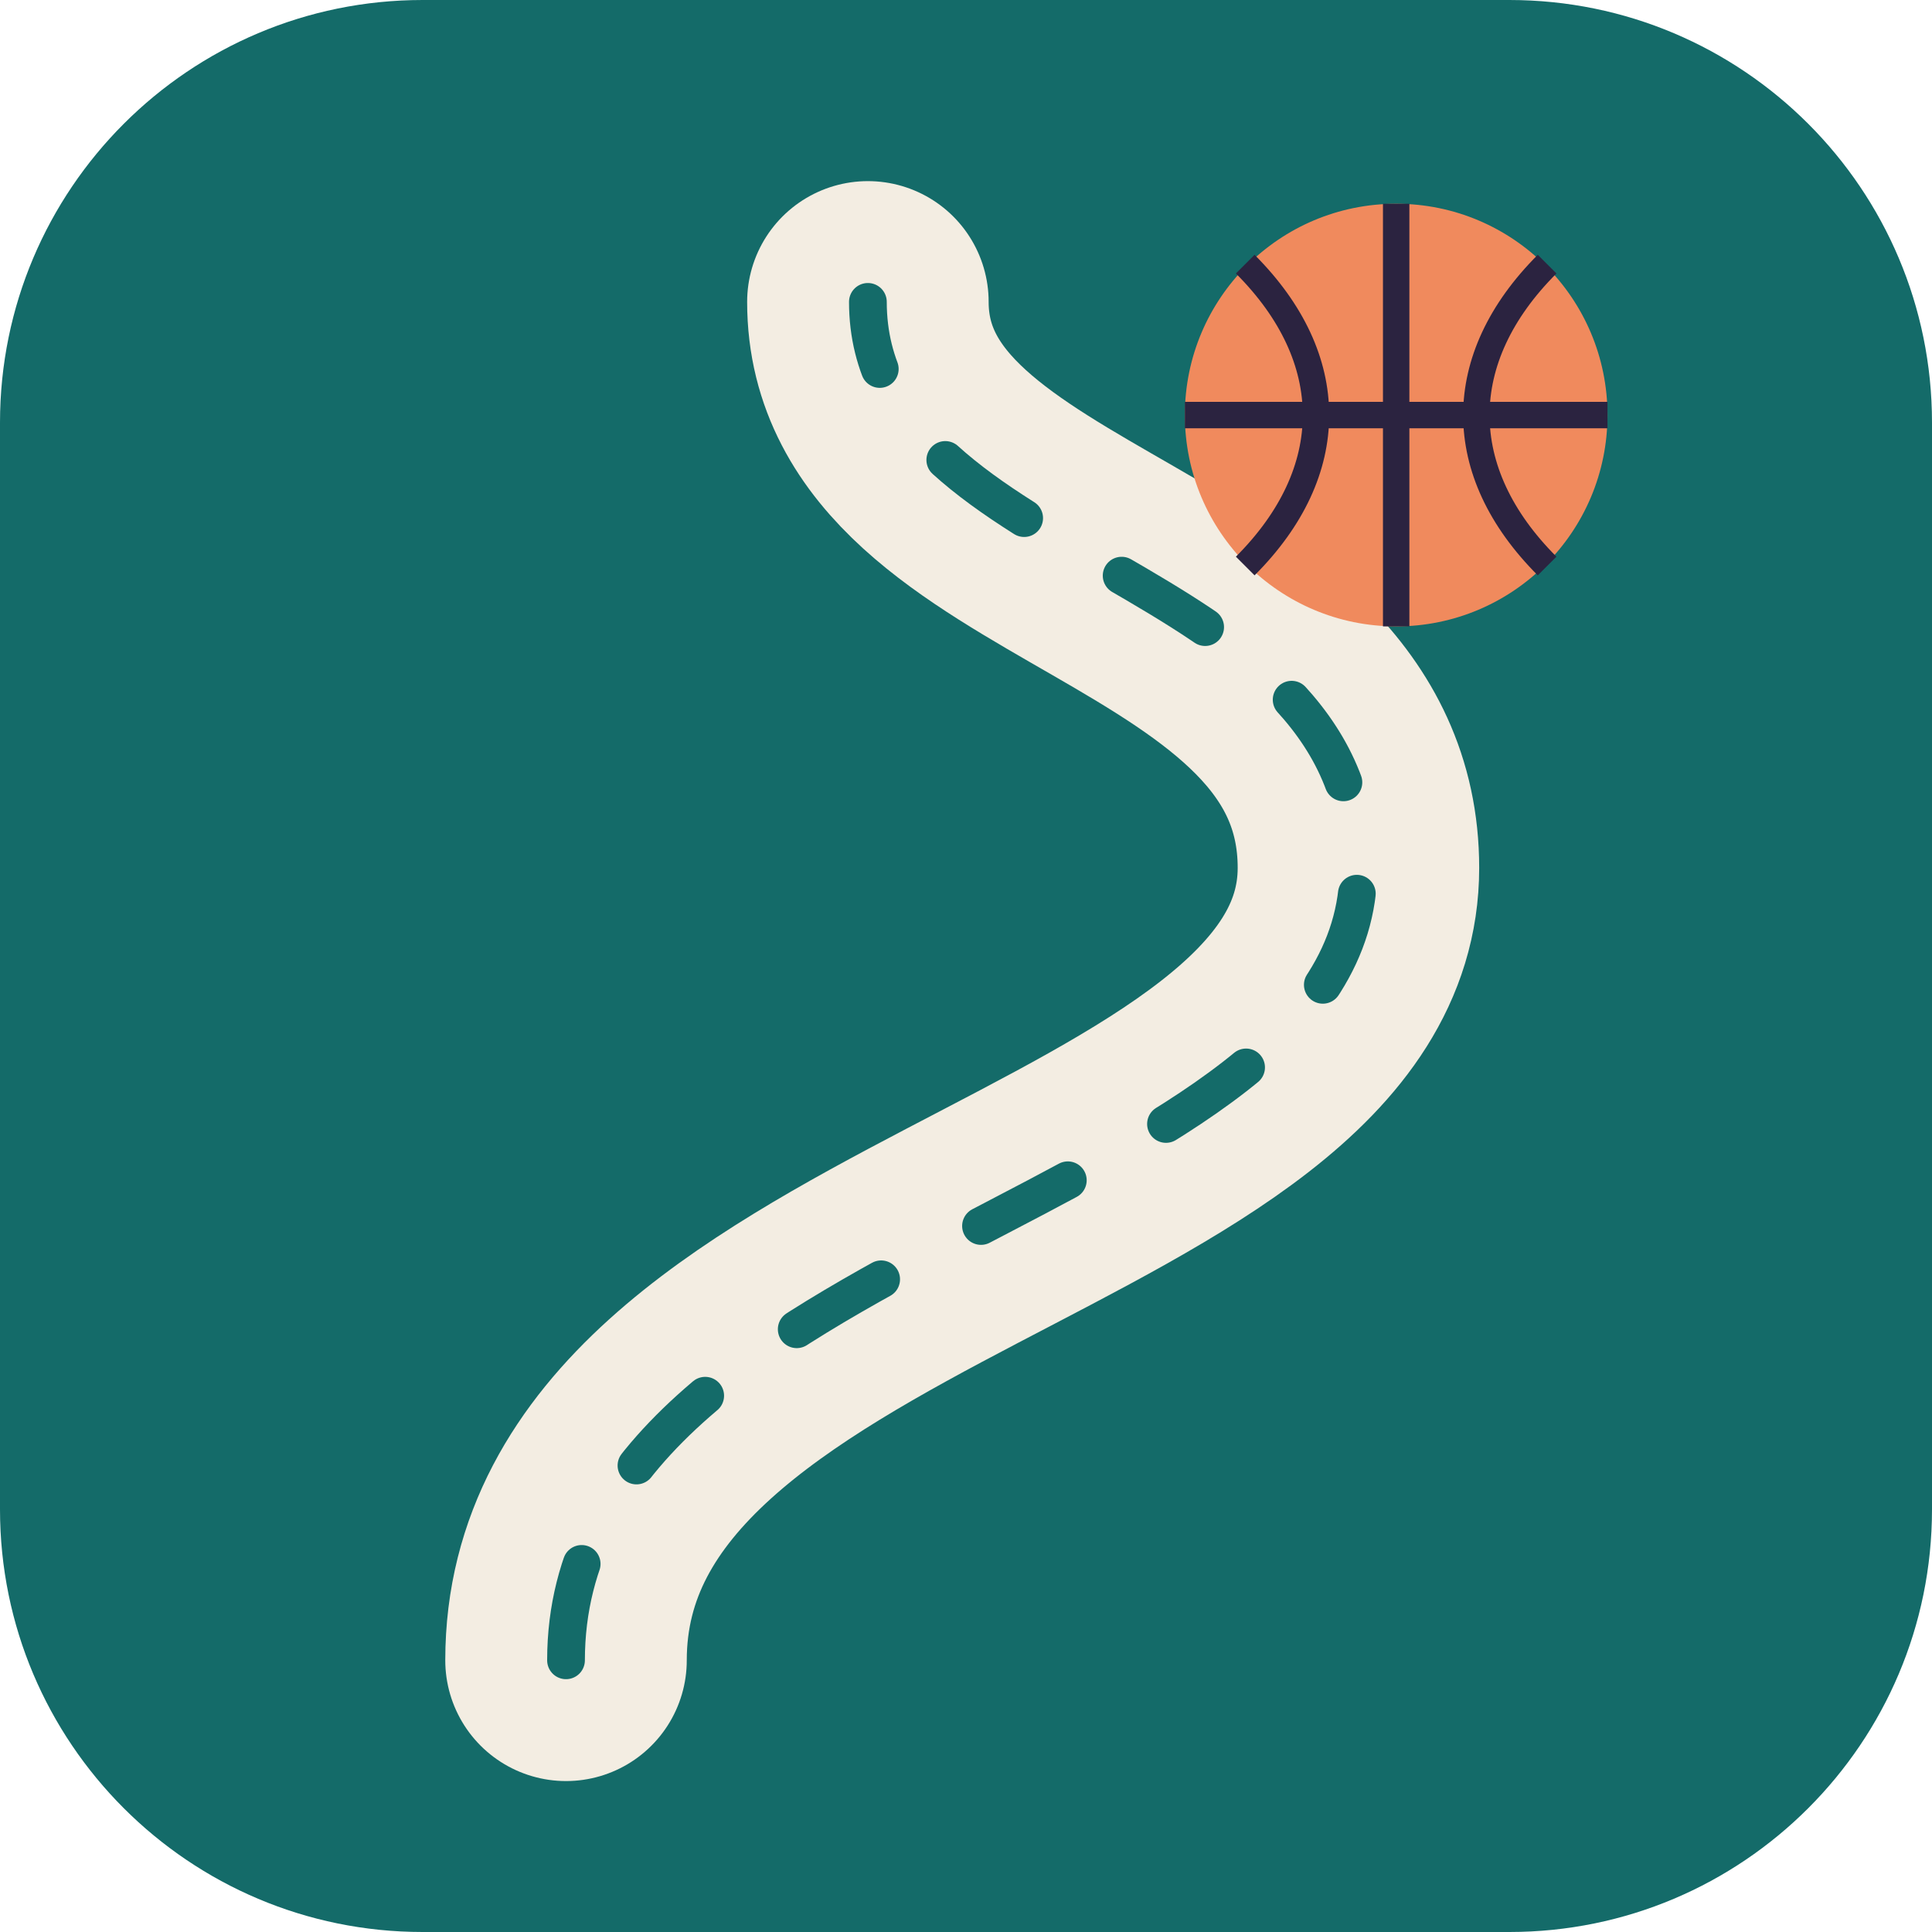
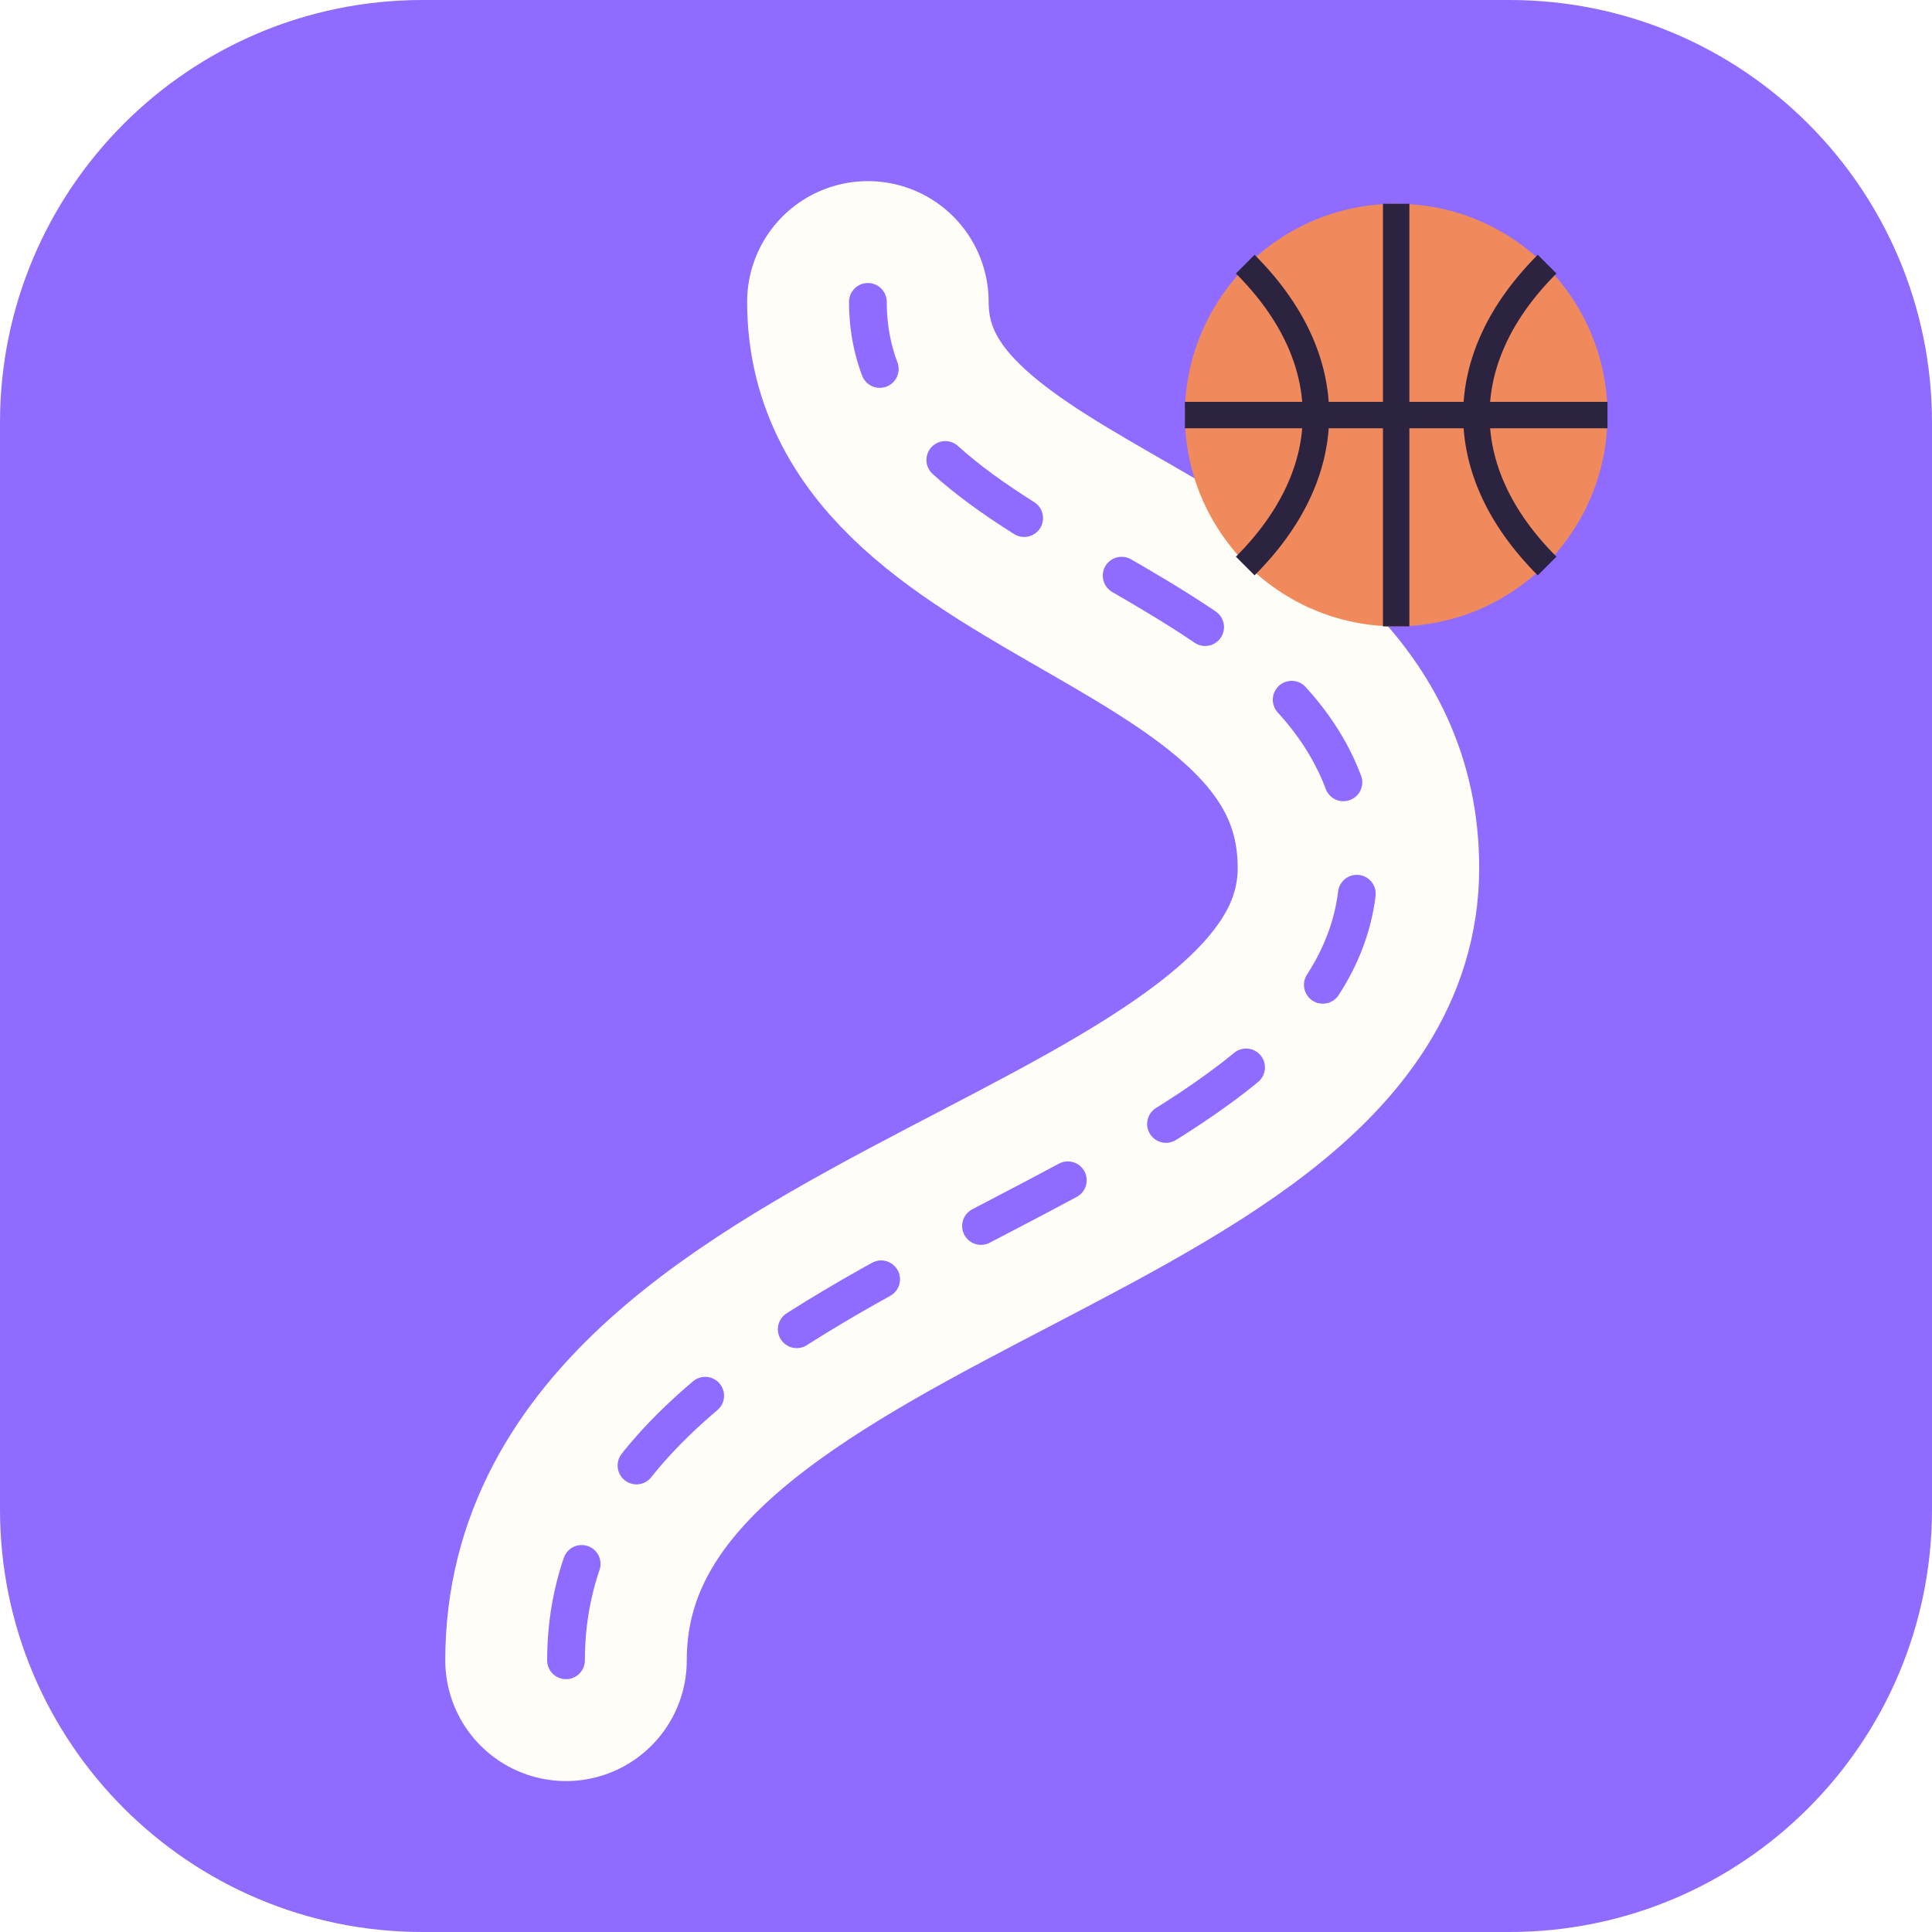
<svg xmlns="http://www.w3.org/2000/svg" viewBox="0 0 512 512">
-   <rect width="512" height="512" rx="112" fill="#146B69" />
-   <path d="M150 440 C150 330 360 320 360 230 C360 150 230 150 230 80" fill="none" stroke="#F3EDE2" stroke-width="64" stroke-linecap="round" />
-   <path d="M150 440 C150 330 360 320 360 230 C360 150 230 150 230 80" fill="none" stroke="#146B69" stroke-width="10" stroke-dasharray="26 30" stroke-linecap="round" />
+   <rect width="512" height="512" rx="112" fill="#8F6BFF" />
+   <path d="M150 440 C150 330 360 320 360 230 C360 150 230 150 230 80" fill="none" stroke="#FFFDF7" stroke-width="64" stroke-linecap="round" />
+   <path d="M150 440 C150 330 360 320 360 230 C360 150 230 150 230 80" fill="none" stroke="#8F6BFF" stroke-width="10" stroke-dasharray="26 30" stroke-linecap="round" />
  <circle cx="370" cy="110" r="56" fill="#F08A5D" />
  <path d="M314 110 H426 M370 54 V166 M330 70 C355 95 355 125 330 150 M410 70 C385 95 385 125 410 150" fill="none" stroke="#2B2340" stroke-width="7" />
</svg>
